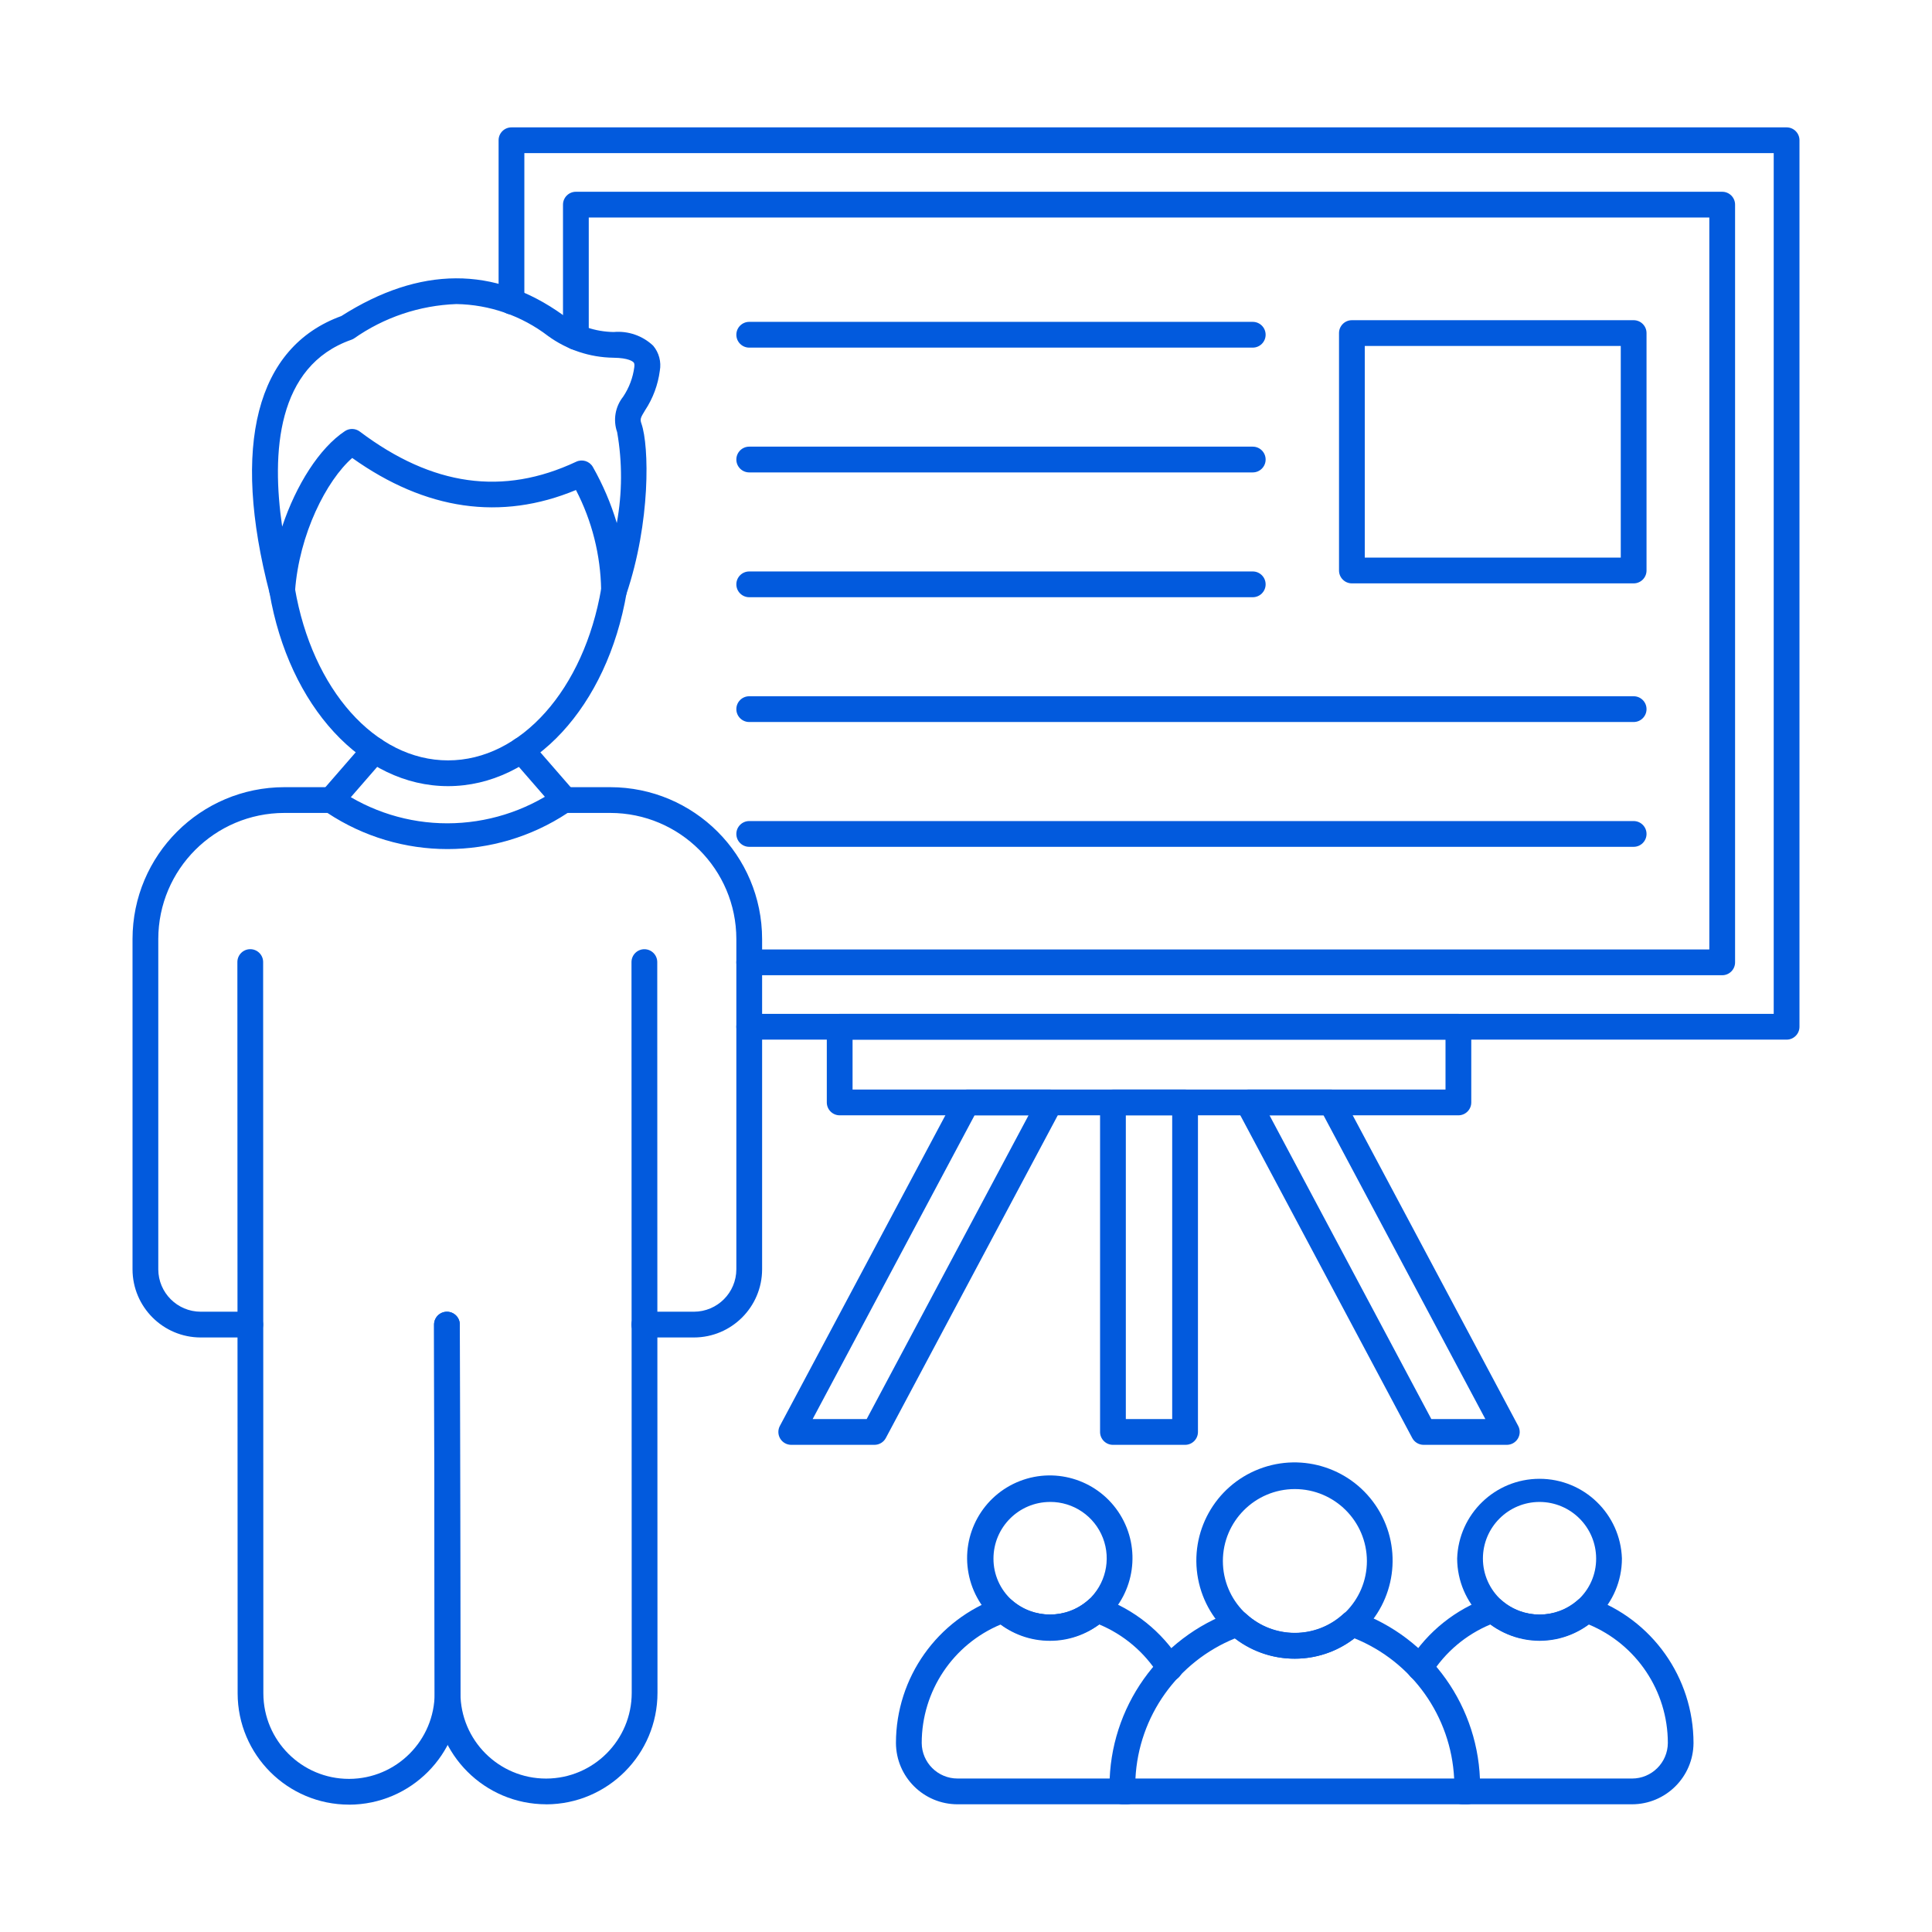
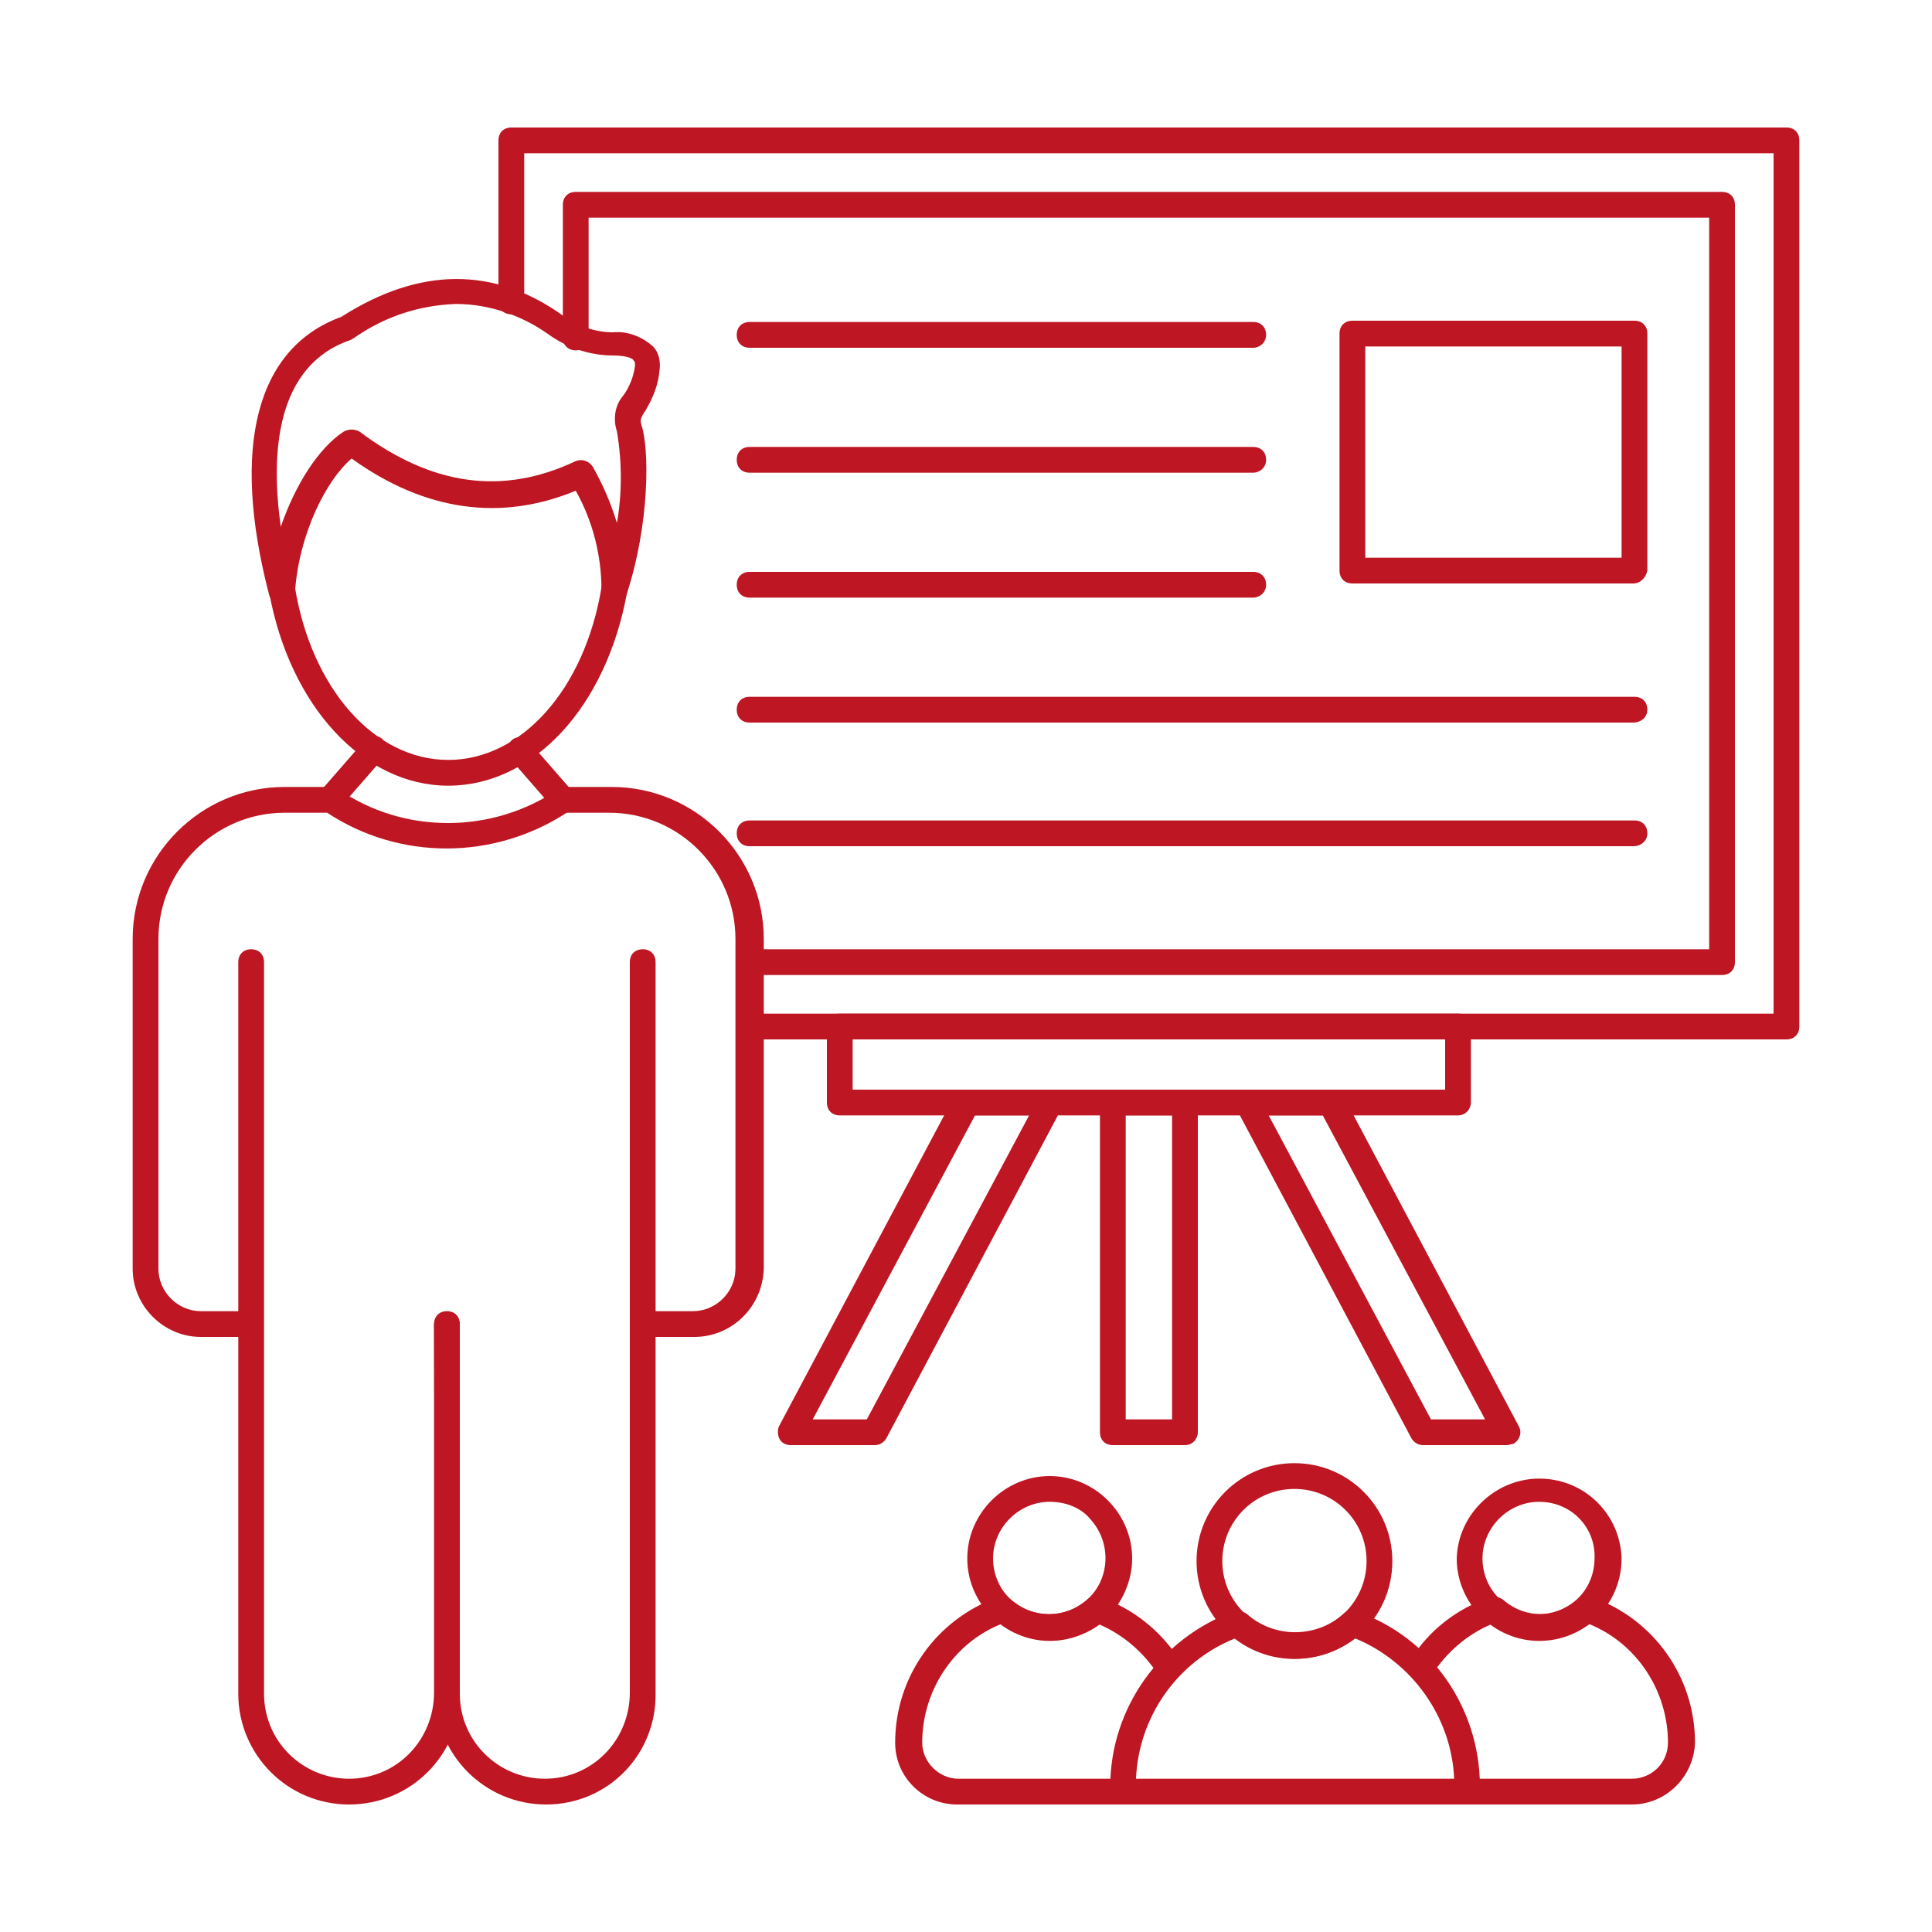
- <svg xmlns="http://www.w3.org/2000/svg" id="Layer_1" fill="#025add" viewBox="0 0 150 150" data-name="Layer 1">
-   <path d="m47.672 46.836a.955.955 0 0 1 -.184-.017 1 1 0 0 1 -.816-1.025 17.424 17.424 0 0 0 -1.955-7.749c-5.818 2.414-11.655 1.579-17.371-2.489-1.992 1.745-4.125 5.909-4.441 10.351a1 1 0 0 1 -1.965.182c-3.009-11.509-1.04-19.156 5.56-21.551 6.088-3.879 11.881-3.905 17.215-.075a6.844 6.844 0 0 0 3.931 1.315 3.944 3.944 0 0 1 3.067 1.063 2.366 2.366 0 0 1 .515 1.943 7.266 7.266 0 0 1 -1.141 3.065c-.366.6-.408.692-.283 1.051.6 1.726.721 7.632-1.182 13.257a1 1 0 0 1 -.95.679zm-12.238-23.229a14.757 14.757 0 0 0 -7.954 2.675.991.991 0 0 1 -.209.1c-5.79 2.035-6.2 8.764-5.363 14.505 1.083-3.244 2.9-6.111 4.874-7.417a1 1 0 0 1 1.153.036c5.633 4.243 11.127 5.009 16.8 2.343a1 1 0 0 1 1.291.4 21.206 21.206 0 0 1 1.863 4.358 20.042 20.042 0 0 0 .026-7.055 2.883 2.883 0 0 1 .465-2.75 5.378 5.378 0 0 0 .867-2.3c.036-.26-.029-.336-.051-.361-.05-.059-.365-.355-1.571-.367a8.829 8.829 0 0 1 -5.076-1.69 12.031 12.031 0 0 0 -7.115-2.477z" />
-   <path d="m53.878 103.841h-3.85a1 1 0 0 1 0-2h3.85a3.3 3.3 0 0 0 3.292-3.292v-25.642a9.8 9.8 0 0 0 -9.791-9.791h-3.31a16.891 16.891 0 0 1 -18.646 0h-3.343a9.8 9.8 0 0 0 -9.791 9.791v25.642a3.3 3.3 0 0 0 3.292 3.292h3.849a1 1 0 0 1 0 2h-3.849a5.3 5.3 0 0 1 -5.292-5.292v-25.642a11.8 11.8 0 0 1 11.791-11.791h3.645a1 1 0 0 1 .56.172 14.851 14.851 0 0 0 8.456 2.634 15.006 15.006 0 0 0 8.472-2.637 1 1 0 0 1 .557-.169h3.609a11.8 11.8 0 0 1 11.791 11.791v25.642a5.3 5.3 0 0 1 -5.292 5.292z" />
-   <path d="m34.785 61.036c-6.646 0-12.348-6.181-13.862-15.031a1 1 0 1 1 1.971-.338c1.347 7.872 6.238 13.369 11.891 13.369s10.552-5.5 11.9-13.369a1 1 0 1 1 1.97.338c-1.514 8.85-7.218 15.031-13.87 15.031z" />
-   <path d="m27.1 140.111a8.65 8.65 0 0 1 -8.65-8.635l-.02-56.782a1 1 0 0 1 1-1 1 1 0 0 1 1 1l.017 56.781a6.649 6.649 0 0 0 6.65 6.637h.011a6.659 6.659 0 0 0 6.639-6.662l-.047-28.608a1 1 0 0 1 1-1 1 1 0 0 1 1 1l.048 28.608a8.66 8.66 0 0 1 -8.635 8.664z" />
-   <path d="m42.4 140.085a8.66 8.66 0 0 1 -8.649-8.636l-.051-28.607a1 1 0 0 1 1-1 1 1 0 0 1 1 1l.048 28.608a6.649 6.649 0 0 0 6.649 6.638h.011a6.659 6.659 0 0 0 6.639-6.662l-.018-56.729a1 1 0 0 1 1-1 1 1 0 0 1 1 1l.018 56.728a8.66 8.66 0 0 1 -8.635 8.664z" />
-   <path d="m25.722 63.114a1 1 0 0 1 -.755-1.656l3.359-3.864a1 1 0 0 1 1.51 1.312l-3.359 3.864a1 1 0 0 1 -.755.344z" />
-   <path d="m43.848 63.114a1 1 0 0 1 -.755-.344l-3.36-3.864a1 1 0 0 1 1.51-1.312l3.36 3.864a1 1 0 0 1 -.755 1.656z" />
-   <path d="m138.711 80.717h-80.541a1 1 0 0 1 0-2h79.541v-66.828h-97v11.521a1 1 0 0 1 -2 0v-12.521a1 1 0 0 1 1-1h99a1 1 0 0 1 1 1v68.828a1 1 0 0 1 -1 1z" />
-   <path d="m133.711 75.717h-75.541a1 1 0 0 1 0-2h74.541v-56.828h-87v9.276a1 1 0 1 1 -2 0v-10.276a1 1 0 0 1 1-1h89a1 1 0 0 1 1 1v58.828a1 1 0 0 1 -1 1z" />
-   <path d="m113.229 86.593h-48.036a1 1 0 0 1 -1-1v-5.876a1 1 0 0 1 1-1h48.036a1 1 0 0 1 1 1v5.876a1 1 0 0 1 -1 1zm-47.036-2h46.036v-3.876h-46.036z" />
-   <path d="m67.894 112.177h-6.461a1 1 0 0 1 -.883-1.471l13.631-25.583a1 1 0 0 1 .882-.53h6.46a1 1 0 0 1 .883 1.47l-13.63 25.584a1 1 0 0 1 -.882.53zm-4.8-2h4.194l12.569-23.584h-4.193z" />
-   <path d="m116.989 112.177h-6.461a1 1 0 0 1 -.882-.53l-13.63-25.584a1 1 0 0 1 .882-1.47h6.46a1 1 0 0 1 .883.53l13.631 25.583a1 1 0 0 1 -.883 1.471zm-5.86-2h4.194l-12.565-23.584h-4.194z" />
-   <path d="m92.009 112.177h-5.6a1 1 0 0 1 -1-1v-25.584a1 1 0 0 1 1-1h5.6a1 1 0 0 1 1 1v25.584a1 1 0 0 1 -1 1zm-4.6-2h3.6v-23.584h-3.6z" />
-   <path d="m126.836 45.293h-21.875a1 1 0 0 1 -1-1v-18.433a1 1 0 0 1 1-1h21.875a1 1 0 0 1 1 1v18.433a1 1 0 0 1 -1 1zm-20.875-2h19.875v-16.433h-19.875z" />
-   <path d="m97.263 26.989h-39.093a1 1 0 0 1 0-2h39.093a1 1 0 0 1 0 2z" />
-   <path d="m97.263 36.678h-39.093a1 1 0 0 1 0-2h39.093a1 1 0 0 1 0 2z" />
-   <path d="m97.263 46.368h-39.093a1 1 0 0 1 0-2h39.093a1 1 0 0 1 0 2z" />
-   <path d="m126.836 56.057h-68.666a1 1 0 0 1 0-2h68.666a1 1 0 0 1 0 2z" />
-   <path d="m126.836 65.747h-68.666a1 1 0 0 1 0-2h68.666a1 1 0 0 1 0 2z" />
-   <path d="m100.528 128.779a7.619 7.619 0 1 1 5.1-1.981 7.537 7.537 0 0 1 -5.1 1.981zm0-13.168a5.59 5.59 0 0 0 -5.584 5.584 5.591 5.591 0 0 0 11.182 0 5.6 5.6 0 0 0 -5.598-5.584z" />
-   <path d="m113.9 140.085h-26.731a1 1 0 0 1 -.995-.9 4.608 4.608 0 0 1 -.032-.5 14.414 14.414 0 0 1 9.62-13.577 1 1 0 0 1 1.008.206 5.563 5.563 0 0 0 7.513 0 1 1 0 0 1 1.013-.21 14.412 14.412 0 0 1 9.619 13.577c0 .086 0 .168-.008.25l-.006.147a1 1 0 0 1 -1.001 1.007zm-25.745-2h24.745a12.411 12.411 0 0 0 -7.738-10.887 7.574 7.574 0 0 1 -9.264 0 12.414 12.414 0 0 0 -7.742 10.887z" />
-   <path d="m81.523 127.392a6.42 6.42 0 1 1 4.3-1.668 6.353 6.353 0 0 1 -4.3 1.668zm0-10.781a4.4 4.4 0 0 0 -4.39 4.389 4.326 4.326 0 0 0 1.431 3.238 4.483 4.483 0 0 0 5.911.007 4.38 4.38 0 0 0 -2.952-7.636z" />
-   <path d="m87.491 140.085h-13.146a4.783 4.783 0 0 1 -4.784-4.759 11.979 11.979 0 0 1 8-11.289 1 1 0 0 1 1.006.206 4.489 4.489 0 0 0 5.906 0 1 1 0 0 1 1.011-.21 11.984 11.984 0 0 1 6.165 4.934 1 1 0 1 1 -1.695 1.06 9.976 9.976 0 0 0 -4.612-3.907 6.534 6.534 0 0 1 -7.638 0 9.974 9.974 0 0 0 -6.142 9.2 2.78 2.78 0 0 0 2.784 2.764h13.145a1 1 0 1 1 0 2z" />
-   <path d="m119.533 127.392a6.42 6.42 0 0 1 -6.4-6.39 6.4 6.4 0 0 1 12.793 0 6.4 6.4 0 0 1 -6.391 6.39zm0-10.781a4.4 4.4 0 0 0 -4.4 4.391 4.348 4.348 0 0 0 1.438 3.234 4.474 4.474 0 0 0 5.918.008 4.322 4.322 0 0 0 1.435-3.244 4.4 4.4 0 0 0 -4.391-4.389z" />
-   <path d="m126.707 140.085h-13.146a1 1 0 0 1 0-2h13.146a2.781 2.781 0 0 0 2.784-2.762 9.975 9.975 0 0 0 -6.142-9.2 6.532 6.532 0 0 1 -7.637 0 9.963 9.963 0 0 0 -4.613 3.907 1 1 0 1 1 -1.7-1.06 11.99 11.99 0 0 1 6.166-4.934 1 1 0 0 1 1.012.21 4.487 4.487 0 0 0 5.9 0 1 1 0 0 1 1.007-.206 11.978 11.978 0 0 1 8 11.284 4.784 4.784 0 0 1 -4.777 4.761z" />
+ <svg xmlns="http://www.w3.org/2000/svg" version="1.1" id="Layer_1" x="0px" y="0px" viewBox="0 0 150 150" style="enable-background:new 0 0 150 150;" xml:space="preserve">
+   <style type="text/css">
+ 	.st0{fill:#BE1622;}
+ </style>
+   <path class="st0" d="M47.7,46.8c-0.1,0-0.1,0-0.2,0c-0.5-0.1-0.8-0.5-0.8-1c0-2.7-0.7-5.4-2-7.7c-5.8,2.4-11.7,1.6-17.4-2.5  c-2,1.7-4.1,5.9-4.4,10.4c0,0.6-0.5,1-1.1,0.9c-0.4,0-0.8-0.3-0.9-0.7c-3-11.5-1-19.2,5.6-21.6c6.1-3.9,11.9-3.9,17.2-0.1  c1.1,0.8,2.5,1.3,3.9,1.3c1.1-0.1,2.2,0.3,3.1,1.1c0.5,0.5,0.6,1.3,0.5,1.9c-0.1,1.1-0.5,2.1-1.1,3.1c-0.4,0.6-0.4,0.7-0.3,1.1  c0.6,1.7,0.7,7.6-1.2,13.3C48.5,46.6,48.1,46.8,47.7,46.8z M35.4,23.6c-2.9,0.1-5.6,1-8,2.7c-0.1,0-0.1,0.1-0.2,0.1  c-5.8,2-6.2,8.8-5.4,14.5c1.1-3.2,2.9-6.1,4.9-7.4c0.4-0.2,0.8-0.2,1.2,0c5.6,4.2,11.1,5,16.8,2.3c0.5-0.2,1,0,1.3,0.4  c0.8,1.4,1.4,2.8,1.9,4.4c0.4-2.3,0.4-4.7,0-7.1c-0.3-0.9-0.2-2,0.5-2.8c0.5-0.7,0.8-1.5,0.9-2.3c0-0.3,0-0.3-0.1-0.4  c0-0.1-0.4-0.4-1.6-0.4c-1.8,0-3.6-0.6-5.1-1.7C40.5,24.5,38,23.6,35.4,23.6z" />
+   <path class="st0" d="M53.9,103.8H50c-0.6,0-1-0.4-1-1s0.4-1,1-1h3.8c1.8,0,3.3-1.5,3.3-3.3V72.9c0-5.4-4.4-9.8-9.8-9.8h-3.3  c-5.7,3.7-13,3.7-18.6,0h-3.3c-5.4,0-9.8,4.4-9.8,9.8v25.6c0,1.8,1.5,3.3,3.3,3.3h3.8c0.6,0,1,0.4,1,1s-0.4,1-1,1h-3.8  c-2.9,0-5.3-2.4-5.3-5.3V72.9c0-6.5,5.3-11.8,11.8-11.8h3.6c0.2,0,0.4,0.1,0.6,0.2c2.5,1.7,5.4,2.6,8.5,2.6c3,0,6-0.9,8.5-2.6  c0.2-0.1,0.4-0.2,0.6-0.2h3.6c6.5,0,11.8,5.3,11.8,11.8v25.6C59.2,101.5,56.8,103.8,53.9,103.8z" />
+   <path class="st0" d="M34.8,61c-6.6,0-12.3-6.2-13.9-15c-0.1-0.5,0.3-1.1,0.8-1.2s1.1,0.3,1.2,0.8c0,0,0,0,0,0  C24.2,53.5,29.1,59,34.8,59s10.6-5.5,11.9-13.4c0.1-0.5,0.6-0.9,1.1-0.9s0.9,0.6,0.9,1.1c0,0,0,0,0,0.1C47.1,54.9,41.4,61,34.8,61z" />
+   <path class="st0" d="M27.1,140.1c-4.8,0-8.6-3.9-8.6-8.6l0-56.8c0-0.6,0.4-1,1-1s1,0.4,1,1l0,56.8c0,3.7,3,6.6,6.6,6.6h0  c3.7,0,6.6-3,6.6-6.7l0-28.6c0-0.6,0.4-1,1-1s1,0.4,1,1l0,28.6C35.8,136.2,31.9,140.1,27.1,140.1L27.1,140.1z" />
+   <path class="st0" d="M42.4,140.1c-4.8,0-8.6-3.9-8.6-8.6l-0.1-28.6c0-0.6,0.4-1,1-1s1,0.4,1,1l0,28.6c0,3.7,3,6.6,6.6,6.6h0  c3.7,0,6.6-3,6.6-6.7l0-56.7c0-0.6,0.4-1,1-1s1,0.4,1,1l0,56.7C51,136.2,47.2,140.1,42.4,140.1L42.4,140.1z" />
+   <path class="st0" d="M25.7,63.1c-0.6,0-1-0.4-1-1c0-0.2,0.1-0.5,0.2-0.7l3.4-3.9c0.4-0.4,1-0.5,1.4-0.1c0.4,0.4,0.5,1,0.1,1.4l0,0  l-3.4,3.9C26.3,63,26,63.1,25.7,63.1z" />
+   <path class="st0" d="M43.8,63.1c-0.3,0-0.6-0.1-0.8-0.3l-3.4-3.9c-0.4-0.4-0.3-1,0.1-1.4s1-0.3,1.4,0.1l3.4,3.9  c0.4,0.4,0.3,1-0.1,1.4C44.3,63,44.1,63.1,43.8,63.1z" />
+   <path class="st0" d="M138.7,80.7H58.2c-0.6,0-1-0.4-1-1s0.4-1,1-1h79.5V11.9h-97v11.5c0,0.6-0.4,1-1,1s-1-0.4-1-1V10.9  c0-0.6,0.4-1,1-1h99c0.6,0,1,0.4,1,1v68.8C139.7,80.3,139.3,80.7,138.7,80.7z" />
+   <path class="st0" d="M133.7,75.7H58.2c-0.6,0-1-0.4-1-1s0.4-1,1-1h74.5V16.9h-87v9.3c0,0.6-0.4,1-1,1s-1-0.4-1-1V15.9  c0-0.6,0.4-1,1-1h89c0.6,0,1,0.4,1,1v58.8C134.7,75.3,134.3,75.7,133.7,75.7z" />
+   <path class="st0" d="M113.2,86.6h-48c-0.6,0-1-0.4-1-1v-5.9c0-0.6,0.4-1,1-1h48c0.6,0,1,0.4,1,1v5.9  C114.2,86.1,113.8,86.6,113.2,86.6z M66.2,84.6h46v-3.9h-46V84.6z" />
+   <path class="st0" d="M67.9,112.2h-6.5c-0.6,0-1-0.4-1-1c0-0.2,0-0.3,0.1-0.5l13.6-25.6c0.2-0.3,0.5-0.5,0.9-0.5h6.5c0.6,0,1,0.4,1,1  c0,0.2,0,0.3-0.1,0.5l-13.6,25.6C68.6,112,68.3,112.2,67.9,112.2z M63.1,110.2h4.2l12.6-23.6h-4.2L63.1,110.2z" />
+   <path class="st0" d="M117,112.2h-6.5c-0.4,0-0.7-0.2-0.9-0.5L96,86.1c-0.3-0.5-0.1-1.1,0.4-1.4c0.1-0.1,0.3-0.1,0.5-0.1h6.5  c0.4,0,0.7,0.2,0.9,0.5l13.6,25.6c0.3,0.5,0.1,1.1-0.4,1.4C117.3,112.1,117.2,112.2,117,112.2z M111.1,110.2h4.2l-12.6-23.6h-4.2  L111.1,110.2z" />
+   <path class="st0" d="M92,112.2h-5.6c-0.6,0-1-0.4-1-1V85.6c0-0.6,0.4-1,1-1H92c0.6,0,1,0.4,1,1v25.6C93,111.7,92.6,112.2,92,112.2z   M87.4,110.2H91V86.6h-3.6V110.2z" />
+   <path class="st0" d="M126.8,45.3H105c-0.6,0-1-0.4-1-1V25.9c0-0.6,0.4-1,1-1h21.9c0.6,0,1,0.4,1,1v18.4  C127.8,44.8,127.4,45.3,126.8,45.3z M106,43.3h19.9V26.9H106V43.3z" />
+   <path class="st0" d="M97.3,27H58.2c-0.6,0-1-0.4-1-1s0.4-1,1-1h39.1c0.6,0,1,0.4,1,1S97.8,27,97.3,27z" />
+   <path class="st0" d="M97.3,36.7H58.2c-0.6,0-1-0.4-1-1s0.4-1,1-1h39.1c0.6,0,1,0.4,1,1S97.8,36.7,97.3,36.7z" />
+   <path class="st0" d="M97.3,46.4H58.2c-0.6,0-1-0.4-1-1s0.4-1,1-1h39.1c0.6,0,1,0.4,1,1S97.8,46.4,97.3,46.4z" />
+   <path class="st0" d="M126.8,56.1H58.2c-0.6,0-1-0.4-1-1s0.4-1,1-1h68.7c0.6,0,1,0.4,1,1S127.4,56.1,126.8,56.1z" />
+   <path class="st0" d="M126.8,65.7H58.2c-0.6,0-1-0.4-1-1s0.4-1,1-1h68.7c0.6,0,1,0.4,1,1S127.4,65.7,126.8,65.7z" />
+   <path class="st0" d="M100.5,128.8c-4.2,0-7.6-3.4-7.6-7.6c0-4.2,3.4-7.6,7.6-7.6c4.2,0,7.6,3.4,7.6,7.6c0,2.2-0.9,4.2-2.5,5.7  C104.2,128.1,102.4,128.8,100.5,128.8z M100.5,115.6c-3.1,0-5.6,2.5-5.6,5.6c0,3.1,2.5,5.6,5.6,5.6c3.1,0,5.6-2.5,5.6-5.6  C106.1,118.1,103.6,115.6,100.5,115.6z" />
+   <path class="st0" d="M113.9,140.1H87.2c-0.5,0-0.9-0.4-1-0.9c0-0.2,0-0.3,0-0.5c0-6.1,3.9-11.5,9.6-13.6c0.3-0.1,0.7,0,1,0.2  c2.1,1.9,5.4,1.9,7.5,0c0.3-0.3,0.7-0.3,1-0.2c5.8,2,9.6,7.5,9.6,13.6c0,0.1,0,0.2,0,0.2l0,0.1C114.9,139.6,114.5,140.1,113.9,140.1  C113.9,140.1,113.9,140.1,113.9,140.1L113.9,140.1z M88.2,138.1h24.7c-0.2-4.8-3.3-9.1-7.7-10.9c-2.7,2.1-6.5,2.1-9.3,0  C91.4,129,88.4,133.3,88.2,138.1L88.2,138.1z" />
+   <path class="st0" d="M81.5,127.4c-3.5,0-6.4-2.9-6.4-6.4c0-3.5,2.9-6.4,6.4-6.4c3.5,0,6.4,2.9,6.4,6.4c0,1.8-0.8,3.5-2.1,4.8  C84.6,126.8,83.1,127.4,81.5,127.4z M81.5,116.6c-2.4,0-4.4,2-4.4,4.4c0,1.2,0.5,2.4,1.4,3.2c1.7,1.5,4.2,1.5,5.9,0  c1.8-1.6,1.9-4.4,0.3-6.2C84,117.1,82.8,116.6,81.5,116.6L81.5,116.6z" />
+   <path class="st0" d="M87.5,140.1H74.3c-2.6,0-4.8-2.1-4.8-4.8c0-5.1,3.2-9.6,8-11.3c0.3-0.1,0.7,0,1,0.2c1.7,1.5,4.2,1.5,5.9,0  c0.3-0.3,0.7-0.3,1-0.2c2.6,0.9,4.7,2.6,6.2,4.9c0.3,0.5,0.2,1.1-0.3,1.4s-1.1,0.2-1.4-0.3c0,0,0,0,0,0c-1.1-1.7-2.7-3.1-4.6-3.9  c-2.3,1.6-5.4,1.6-7.6,0c-3.7,1.5-6.1,5.2-6.1,9.2c0,1.5,1.3,2.8,2.8,2.8h13.1c0.6,0,1,0.4,1,1S88,140.1,87.5,140.1L87.5,140.1z" />
+   <path class="st0" d="M119.5,127.4c-3.5,0-6.4-2.9-6.4-6.4c0.1-3.5,3.1-6.3,6.6-6.2c3.4,0.1,6.1,2.8,6.2,6.2  C125.9,124.5,123.1,127.4,119.5,127.4L119.5,127.4z M119.5,116.6c-2.4,0-4.4,2-4.4,4.4c0,1.2,0.5,2.4,1.4,3.2c1.7,1.5,4.2,1.5,5.9,0  c0.9-0.8,1.4-2,1.4-3.2C123.9,118.6,122,116.6,119.5,116.6z" />
+   <path class="st0" d="M126.7,140.1h-13.1c-0.6,0-1-0.4-1-1s0.4-1,1-1h13.1c1.5,0,2.8-1.2,2.8-2.8c0-4-2.4-7.7-6.1-9.2  c-2.3,1.6-5.4,1.6-7.6,0c-1.9,0.8-3.5,2.2-4.6,3.9c-0.3,0.5-0.9,0.6-1.4,0.3c-0.5-0.3-0.6-0.9-0.3-1.4c1.4-2.3,3.6-4,6.2-4.9  c0.4-0.1,0.7,0,1,0.2c1.7,1.5,4.2,1.5,5.9,0c0.3-0.2,0.7-0.3,1-0.2c4.8,1.7,8,6.2,8,11.3C131.5,138,129.3,140.1,126.7,140.1  L126.7,140.1z" />
</svg>
